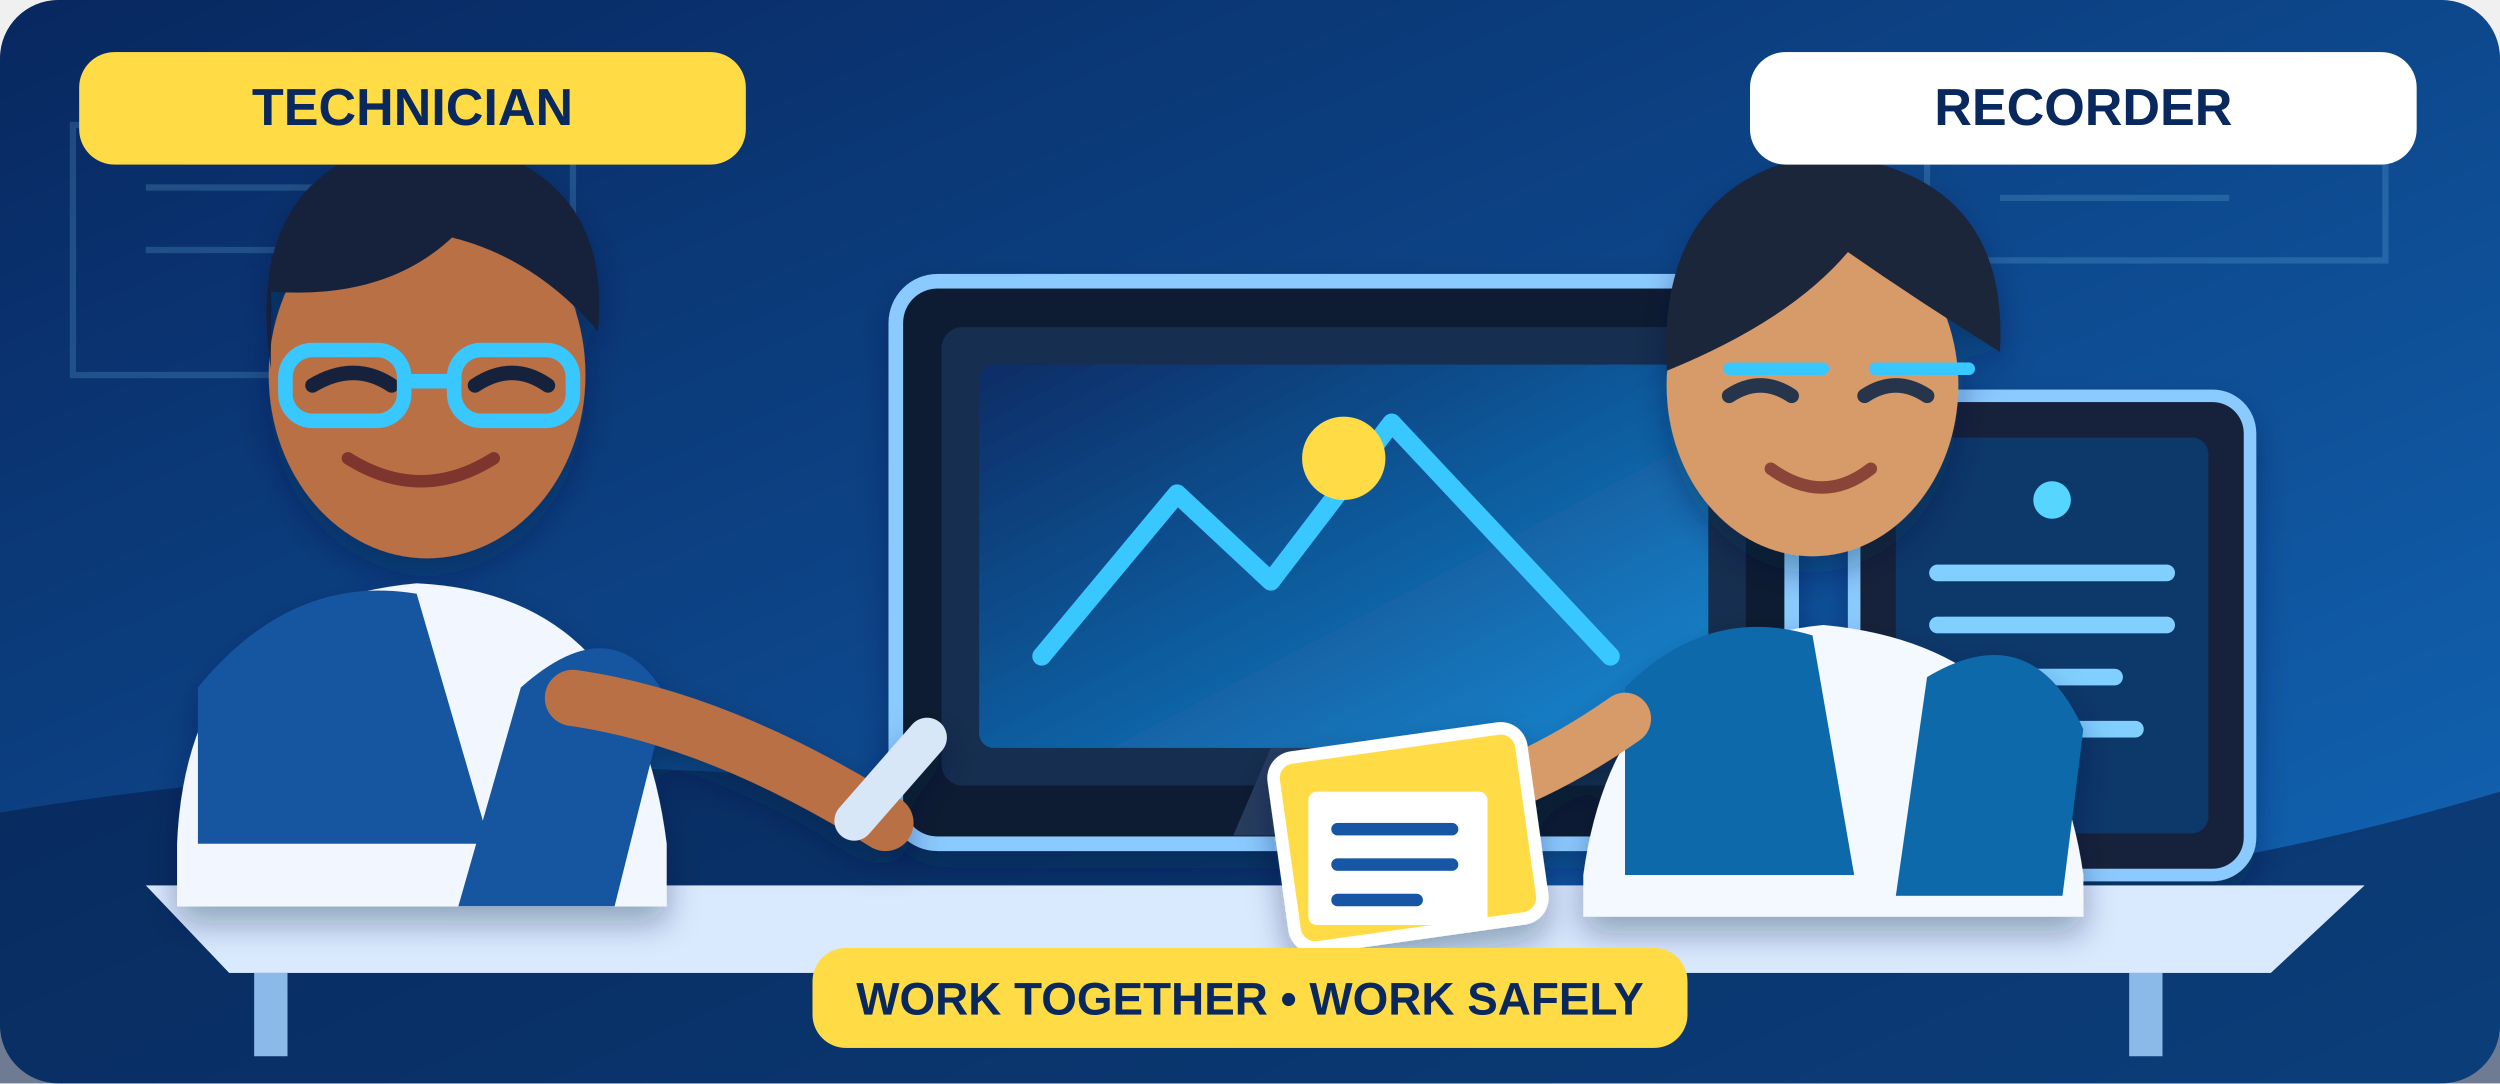
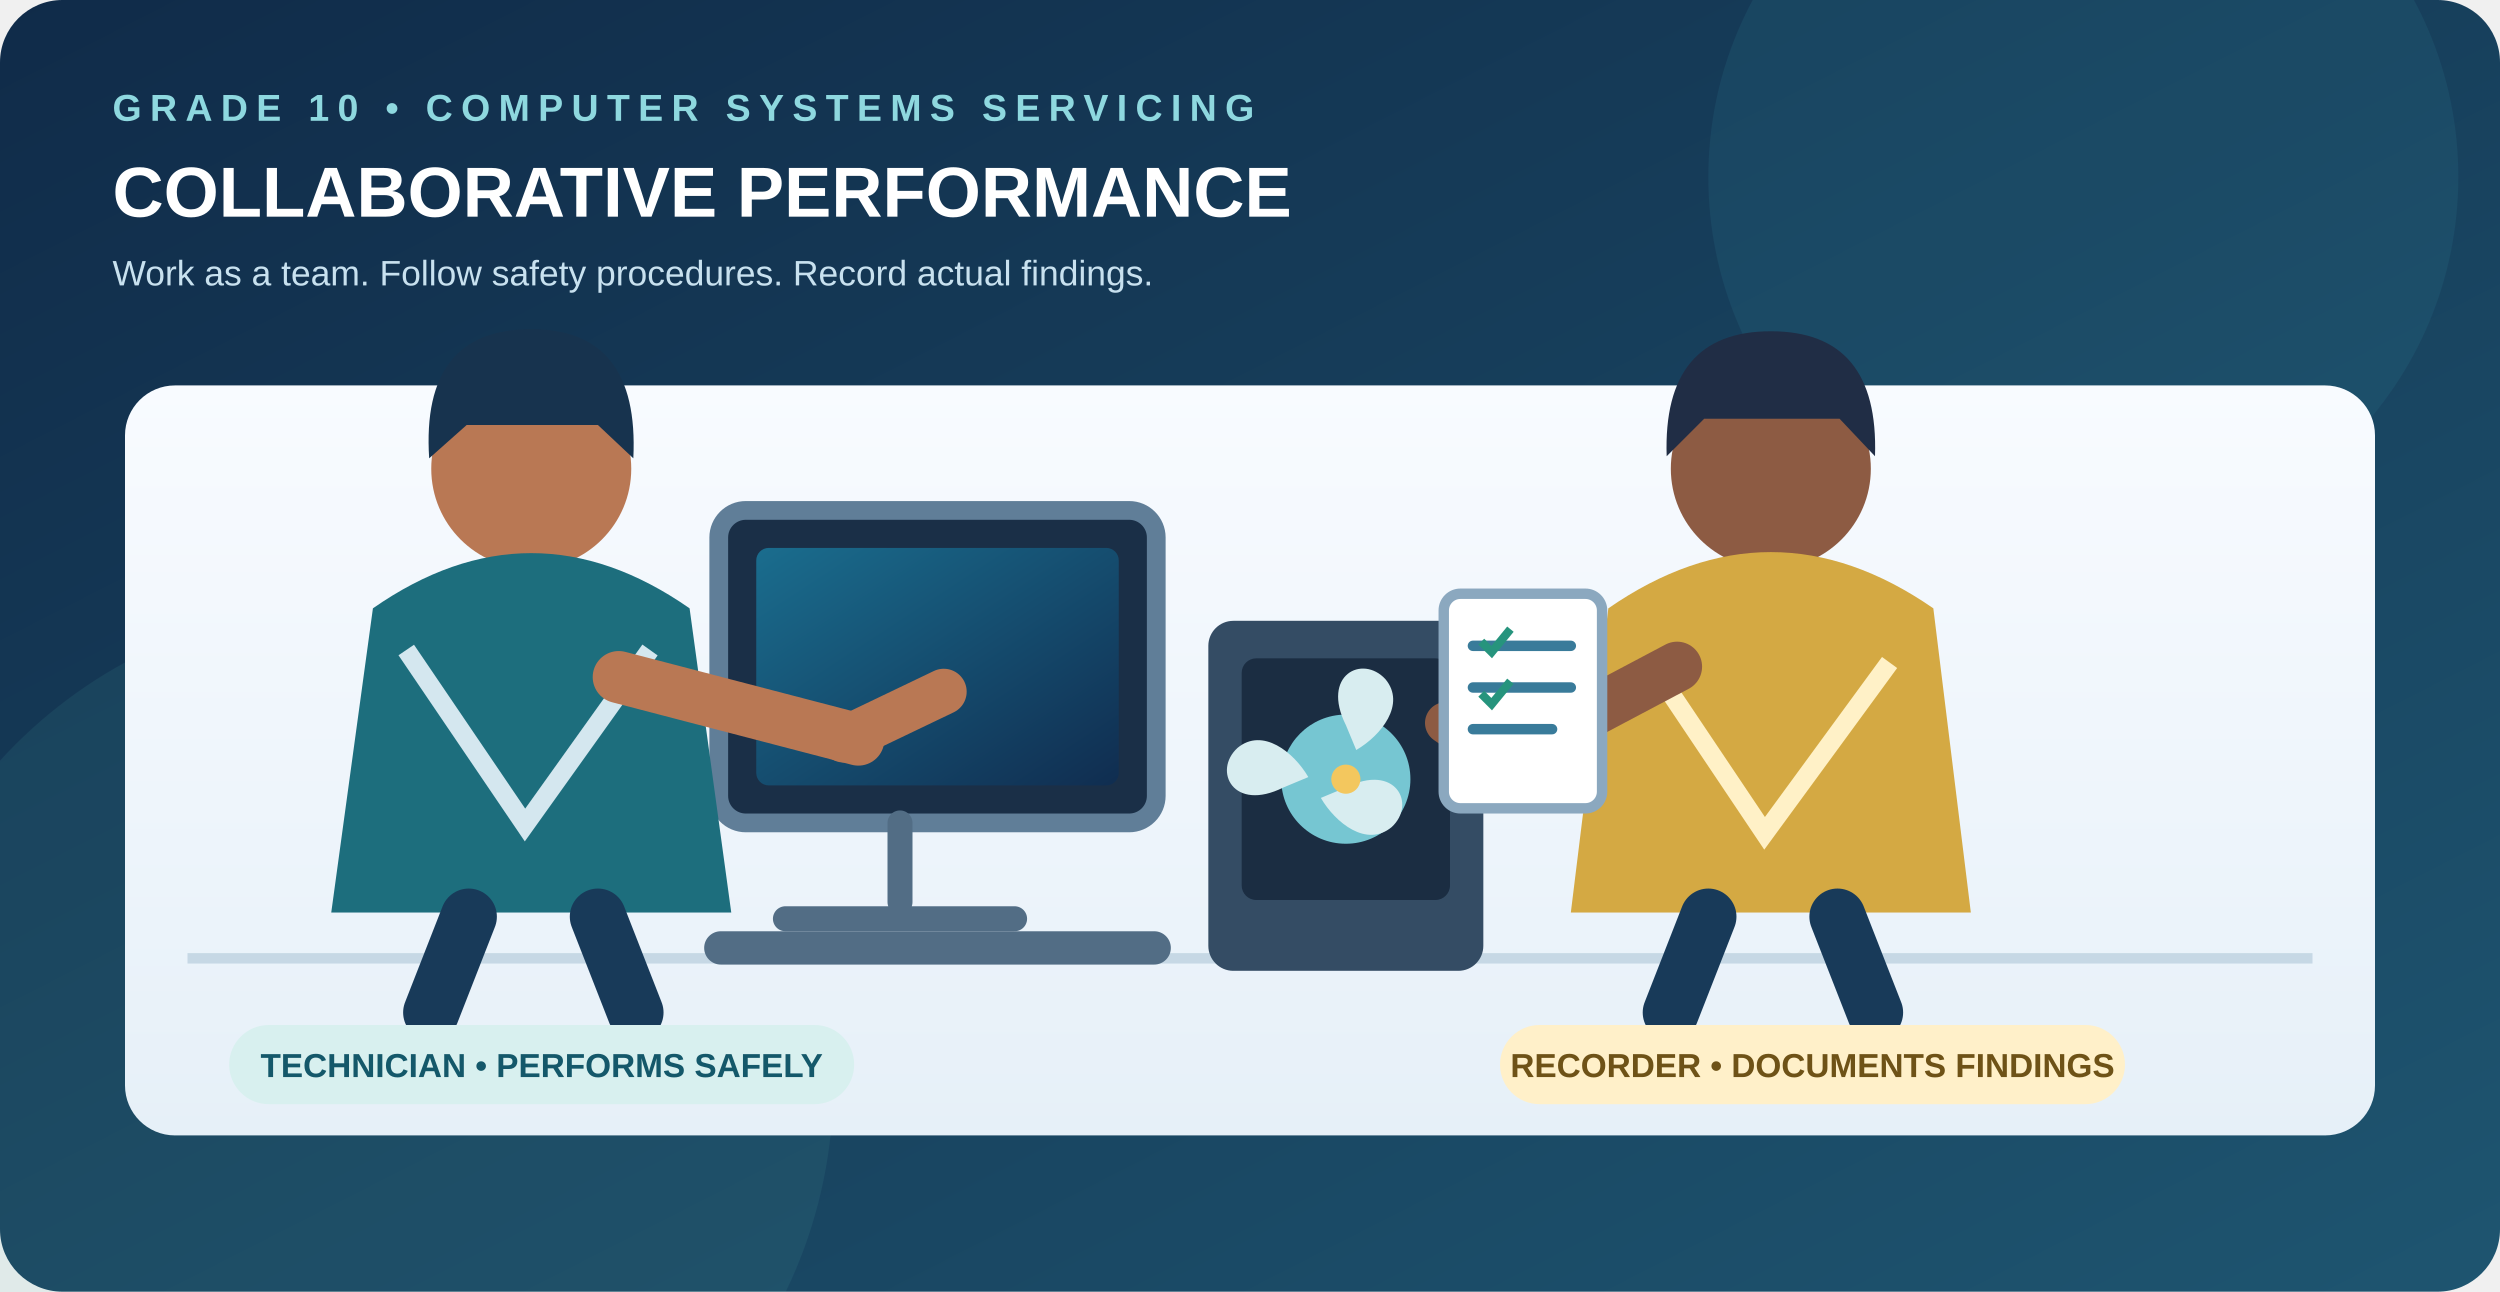
- <svg xmlns="http://www.w3.org/2000/svg" viewBox="0 0 1200 520" role="img" aria-labelledby="title desc">
+ <svg xmlns="http://www.w3.org/2000/svg" viewBox="0 0 1200 620" role="img" aria-labelledby="title desc">
  <defs>
    <linearGradient id="bg" x2="1" y2="1">
-       <stop stop-color="#08275f" />
-       <stop offset="1" stop-color="#1268b9" />
+       <stop stop-color="#102b49" />
+       <stop offset="1" stop-color="#1e5570" />
    </linearGradient>
    <linearGradient id="panel" x2="0" y2="1">
-       <stop stop-color="#f9fcff" />
-       <stop offset="1" stop-color="#dcecff" />
+       <stop stop-color="#f8fbff" />
+       <stop offset="1" stop-color="#e6f0f8" />
    </linearGradient>
    <linearGradient id="screen" x2="1" y2="1">
-       <stop stop-color="#0b2c65" />
-       <stop offset="1" stop-color="#168ad4" />
+       <stop stop-color="#1a6d8e" />
+       <stop offset="1" stop-color="#102d50" />
    </linearGradient>
-     <filter id="shadow">
-       <feDropShadow dx="0" dy="8" stdDeviation="8" flood-color="#00163d" flood-opacity=".35" />
-     </filter>
  </defs>
-   <rect width="1200" height="520" rx="28" fill="url(#bg)" />
-   <path d="M0 390 Q300 340 600 405 T1200 380 V520 H0Z" fill="#061b45" opacity=".55" />
-   <g opacity=".18" fill="none" stroke="#8bd8ff" stroke-width="3">
-     <path d="M35 60h240v120H35zM925 35h220v90H925z" />
-     <path d="M70 90h165M70 120h125M960 70h150M960 95h110" />
+   <rect width="1200" height="620" rx="30" fill="url(#bg)" />
+   <circle cx="1000" cy="85" r="180" fill="#2d7890" opacity=".18" />
+   <circle cx="170" cy="520" r="230" fill="#53b3ad" opacity=".1" />
+   <text x="54" y="58" font-family="Arial,sans-serif" font-size="18" font-weight="700" letter-spacing="4" fill="#8ed8df">GRADE 10 • COMPUTER SYSTEMS SERVICING</text>
+   <text x="54" y="104" font-family="Arial,sans-serif" font-size="34" font-weight="700" fill="#fff">COLLABORATIVE PERFORMANCE</text>
+   <text x="54" y="137" font-family="Arial,sans-serif" font-size="17" fill="#c8e1ef">Work as a team. Follow safety procedures. Record actual findings.</text>
+   <rect x="60" y="185" width="1080" height="360" rx="24" fill="url(#panel)" />
+   <path d="M90 460h1020" stroke="#c6d8e5" stroke-width="5" />
+   <g transform="translate(450 340)">
+     <rect x="-105" y="-95" width="210" height="150" rx="13" fill="#1a2f47" stroke="#607e98" stroke-width="9" />
+     <rect x="-87" y="-77" width="174" height="114" rx="6" fill="url(#screen)" />
+     <path d="M-18 55v38m-55 8h110" stroke="#526d85" stroke-width="12" stroke-linecap="round" />
+     <rect x="-112" y="107" width="224" height="16" rx="8" fill="#526d85" />
+     <rect x="130" y="-42" width="132" height="168" rx="12" fill="#344c64" />
+     <rect x="146" y="-24" width="100" height="116" rx="7" fill="#1b2d42" />
+     <circle cx="196" cy="34" r="31" fill="#76c6d2" />
+     <path d="M196 8c-12-24 8-34 19-22 10 12-2 27-14 34m-5 18c24-12 34 8 22 19-12 10-27-2-34-14m-18-5c-24 12-34-8-22-19 12-10 27 2 34 14" fill="#d8edf0" />
+     <circle cx="196" cy="34" r="7" fill="#f3c75e" />
  </g>
-   <g filter="url(#shadow)">
-     <rect x="430" y="135" width="430" height="270" rx="20" fill="#111d32" stroke="#8bcaff" stroke-width="7" />
-     <rect x="452" y="157" width="386" height="220" rx="10" fill="#152d50" />
-     <rect x="470" y="175" width="350" height="184" rx="7" fill="url(#screen)" />
-     <path d="M500 315l65-78 45 42 58-76 105 112" fill="none" stroke="#39c7ff" stroke-width="9" stroke-linecap="round" stroke-linejoin="round" />
-     <circle cx="645" cy="220" r="20" fill="#ffdc45" />
-     <path d="M610 359h70l18 42H592z" fill="#273e5f" />
-     <rect x="890" y="190" width="190" height="230" rx="18" fill="#17243b" stroke="#8bcaff" stroke-width="6" />
-     <rect x="910" y="210" width="150" height="190" rx="8" fill="#0b376a" />
-     <circle cx="985" cy="240" r="9" fill="#55d5ff" />
-     <path d="M930 275h110M930 300h110M930 325h85M930 350h95" stroke="#80cfff" stroke-width="8" stroke-linecap="round" />
-     <circle cx="985" cy="410" r="5" fill="#ffdc45" />
+   <g transform="translate(255 0)">
+     <circle cx="0" cy="225" r="48" fill="#b97854" />
+     <path d="M-49 220q-4-62 49-62 52 0 49 62l-17-16H-31z" fill="#17334e" />
+     <path d="M-76 292q76-53 152 0l20 146h-192z" fill="#1d6e7d" />
+     <path d="M-60 312l57 84 60-84" fill="none" stroke="#d4e7ef" stroke-width="9" />
+     <path d="M42 325l115 30" stroke="#b97854" stroke-width="25" stroke-linecap="round" />
+     <path d="M150 355l48-23" stroke="#b97854" stroke-width="22" stroke-linecap="round" />
+     <path d="M-30 440l-18 46m80-46 18 46" stroke="#183a59" stroke-width="27" stroke-linecap="round" />
  </g>
-   <path d="M70 425H1135l-45 42H110z" fill="#d9eaff" />
-   <path d="M130 467v40m900-40v40" stroke="#8bb9e8" stroke-width="16" />
-   <g filter="url(#shadow)">
-     <path d="M85 405q5-115 115-125 105 5 120 125v30H85z" fill="#f2f7ff" />
-     <path d="M95 330q45-55 105-45l35 120H95z" fill="#1555a0" />
-     <path d="M250 330q45-40 70 5l-25 100h-75z" fill="#1555a0" />
-     <ellipse cx="205" cy="180" rx="76" ry="88" fill="#b96f45" />
-     <path d="M130 177q-15-100 75-112 90 12 82 94-30-35-70-45-32 30-87 26z" fill="#17243b" />
-     <path d="M150 185q20-12 38 0m40 0q18-12 35 0" stroke="#17243b" stroke-width="7" fill="none" stroke-linecap="round" />
-     <path d="M167 220q35 22 70 0" stroke="#7d342e" stroke-width="6" fill="none" stroke-linecap="round" />
-     <rect x="137" y="168" width="57" height="34" rx="13" fill="none" stroke="#39c7ff" stroke-width="7" />
-     <rect x="218" y="168" width="57" height="34" rx="13" fill="none" stroke="#39c7ff" stroke-width="7" />
-     <path d="M194 183h24" stroke="#39c7ff" stroke-width="7" />
-     <path d="M275 335q70 10 150 60" stroke="#b96f45" stroke-width="27" stroke-linecap="round" fill="none" />
-     <path d="M410 394l35-40" stroke="#d7e7f8" stroke-width="19" stroke-linecap="round" />
+   <g transform="translate(850 0)">
+     <circle cx="0" cy="225" r="48" fill="#8d5b43" />
+     <path d="M-50 219q-2-60 50-60 52 0 50 60l-17-18H-32z" fill="#202d45" />
+     <path d="M-78 292q78-54 156 0l18 146h-192z" fill="#d4a943" />
+     <path d="M-58 318l55 82 60-82" fill="none" stroke="#fff1c7" stroke-width="9" />
+     <path d="M-45 320l-85 45" stroke="#8d5b43" stroke-width="24" stroke-linecap="round" />
+     <path d="M-130 365l-26-18" stroke="#8d5b43" stroke-width="20" stroke-linecap="round" />
+     <path d="M-30 440l-18 46m80-46 18 46" stroke="#183a59" stroke-width="27" stroke-linecap="round" />
+     <rect x="-157" y="285" width="76" height="103" rx="8" fill="#fff" stroke="#8ba8bf" stroke-width="5" />
+     <path d="M-143 310h47m-47 20h47m-47 20h38" stroke="#397b9a" stroke-width="5" stroke-linecap="round" />
+     <path d="M-139 308l5 5 9-11m-14 31 5 5 9-11" fill="none" stroke="#26947d" stroke-width="4" />
  </g>
-   <g filter="url(#shadow)">
-     <path d="M760 420q15-110 115-120 110 10 125 120v20H760z" fill="#f4f8ff" />
-     <path d="M780 330q40-40 90-25l20 115H780z" fill="#0f69a9" />
-     <path d="M925 325q50-30 75 25l-10 80H910z" fill="#0f69a9" />
-     <ellipse cx="870" cy="185" rx="70" ry="82" fill="#d79a69" />
-     <path d="M800 178q-5-92 75-104 90 8 85 95-40-25-73-48-28 33-87 57z" fill="#1c263b" />
-     <path d="M830 190q15-10 30 0m35 0q15-10 30 0" stroke="#26364c" stroke-width="7" fill="none" stroke-linecap="round" />
-     <path d="M850 225q25 18 48 0" stroke="#8a4438" stroke-width="6" fill="none" stroke-linecap="round" />
-     <path d="M830 177h45m25 0h45" stroke="#39c7ff" stroke-width="6" stroke-linecap="round" />
-     <path d="M780 345q-50 35-100 45" stroke="#d79a69" stroke-width="25" stroke-linecap="round" fill="none" />
-     <rect x="610" y="365" width="120" height="92" rx="10" fill="#ffdc45" stroke="#fff" stroke-width="6" transform="rotate(-8 610 365)" />
-     <rect x="628" y="380" width="86" height="64" rx="4" fill="#fff" />
-     <path d="M642 398h55m-55 17h55m-55 17h38" stroke="#1556a5" stroke-width="6" stroke-linecap="round" />
-   </g>
-   <g font-family="Arial,sans-serif" font-weight="800">
-     <rect x="38" y="25" width="320" height="54" rx="17" fill="#ffdc45" />
-     <text x="198" y="60" font-size="25" fill="#09285e" text-anchor="middle">TECHNICIAN</text>
-     <rect x="840" y="25" width="320" height="54" rx="17" fill="#fff" />
-     <text x="1000" y="60" font-size="25" fill="#09285e" text-anchor="middle">RECORDER</text>
-     <rect x="390" y="455" width="420" height="48" rx="16" fill="#ffdc45" />
-     <text x="600" y="487" font-size="22" fill="#09285e" text-anchor="middle">WORK TOGETHER • WORK SAFELY</text>
+   <g font-family="Arial,sans-serif" font-weight="700">
+     <rect x="110" y="492" width="300" height="38" rx="19" fill="#d8f0ef" />
+     <text x="260" y="517" text-anchor="middle" font-size="16" fill="#14586a">TECHNICIAN • PERFORMS SAFELY</text>
+     <rect x="720" y="492" width="300" height="38" rx="19" fill="#fff0c9" />
+     <text x="870" y="517" text-anchor="middle" font-size="16" fill="#6e5217">RECORDER • DOCUMENTS FINDINGS</text>
  </g>
</svg>
